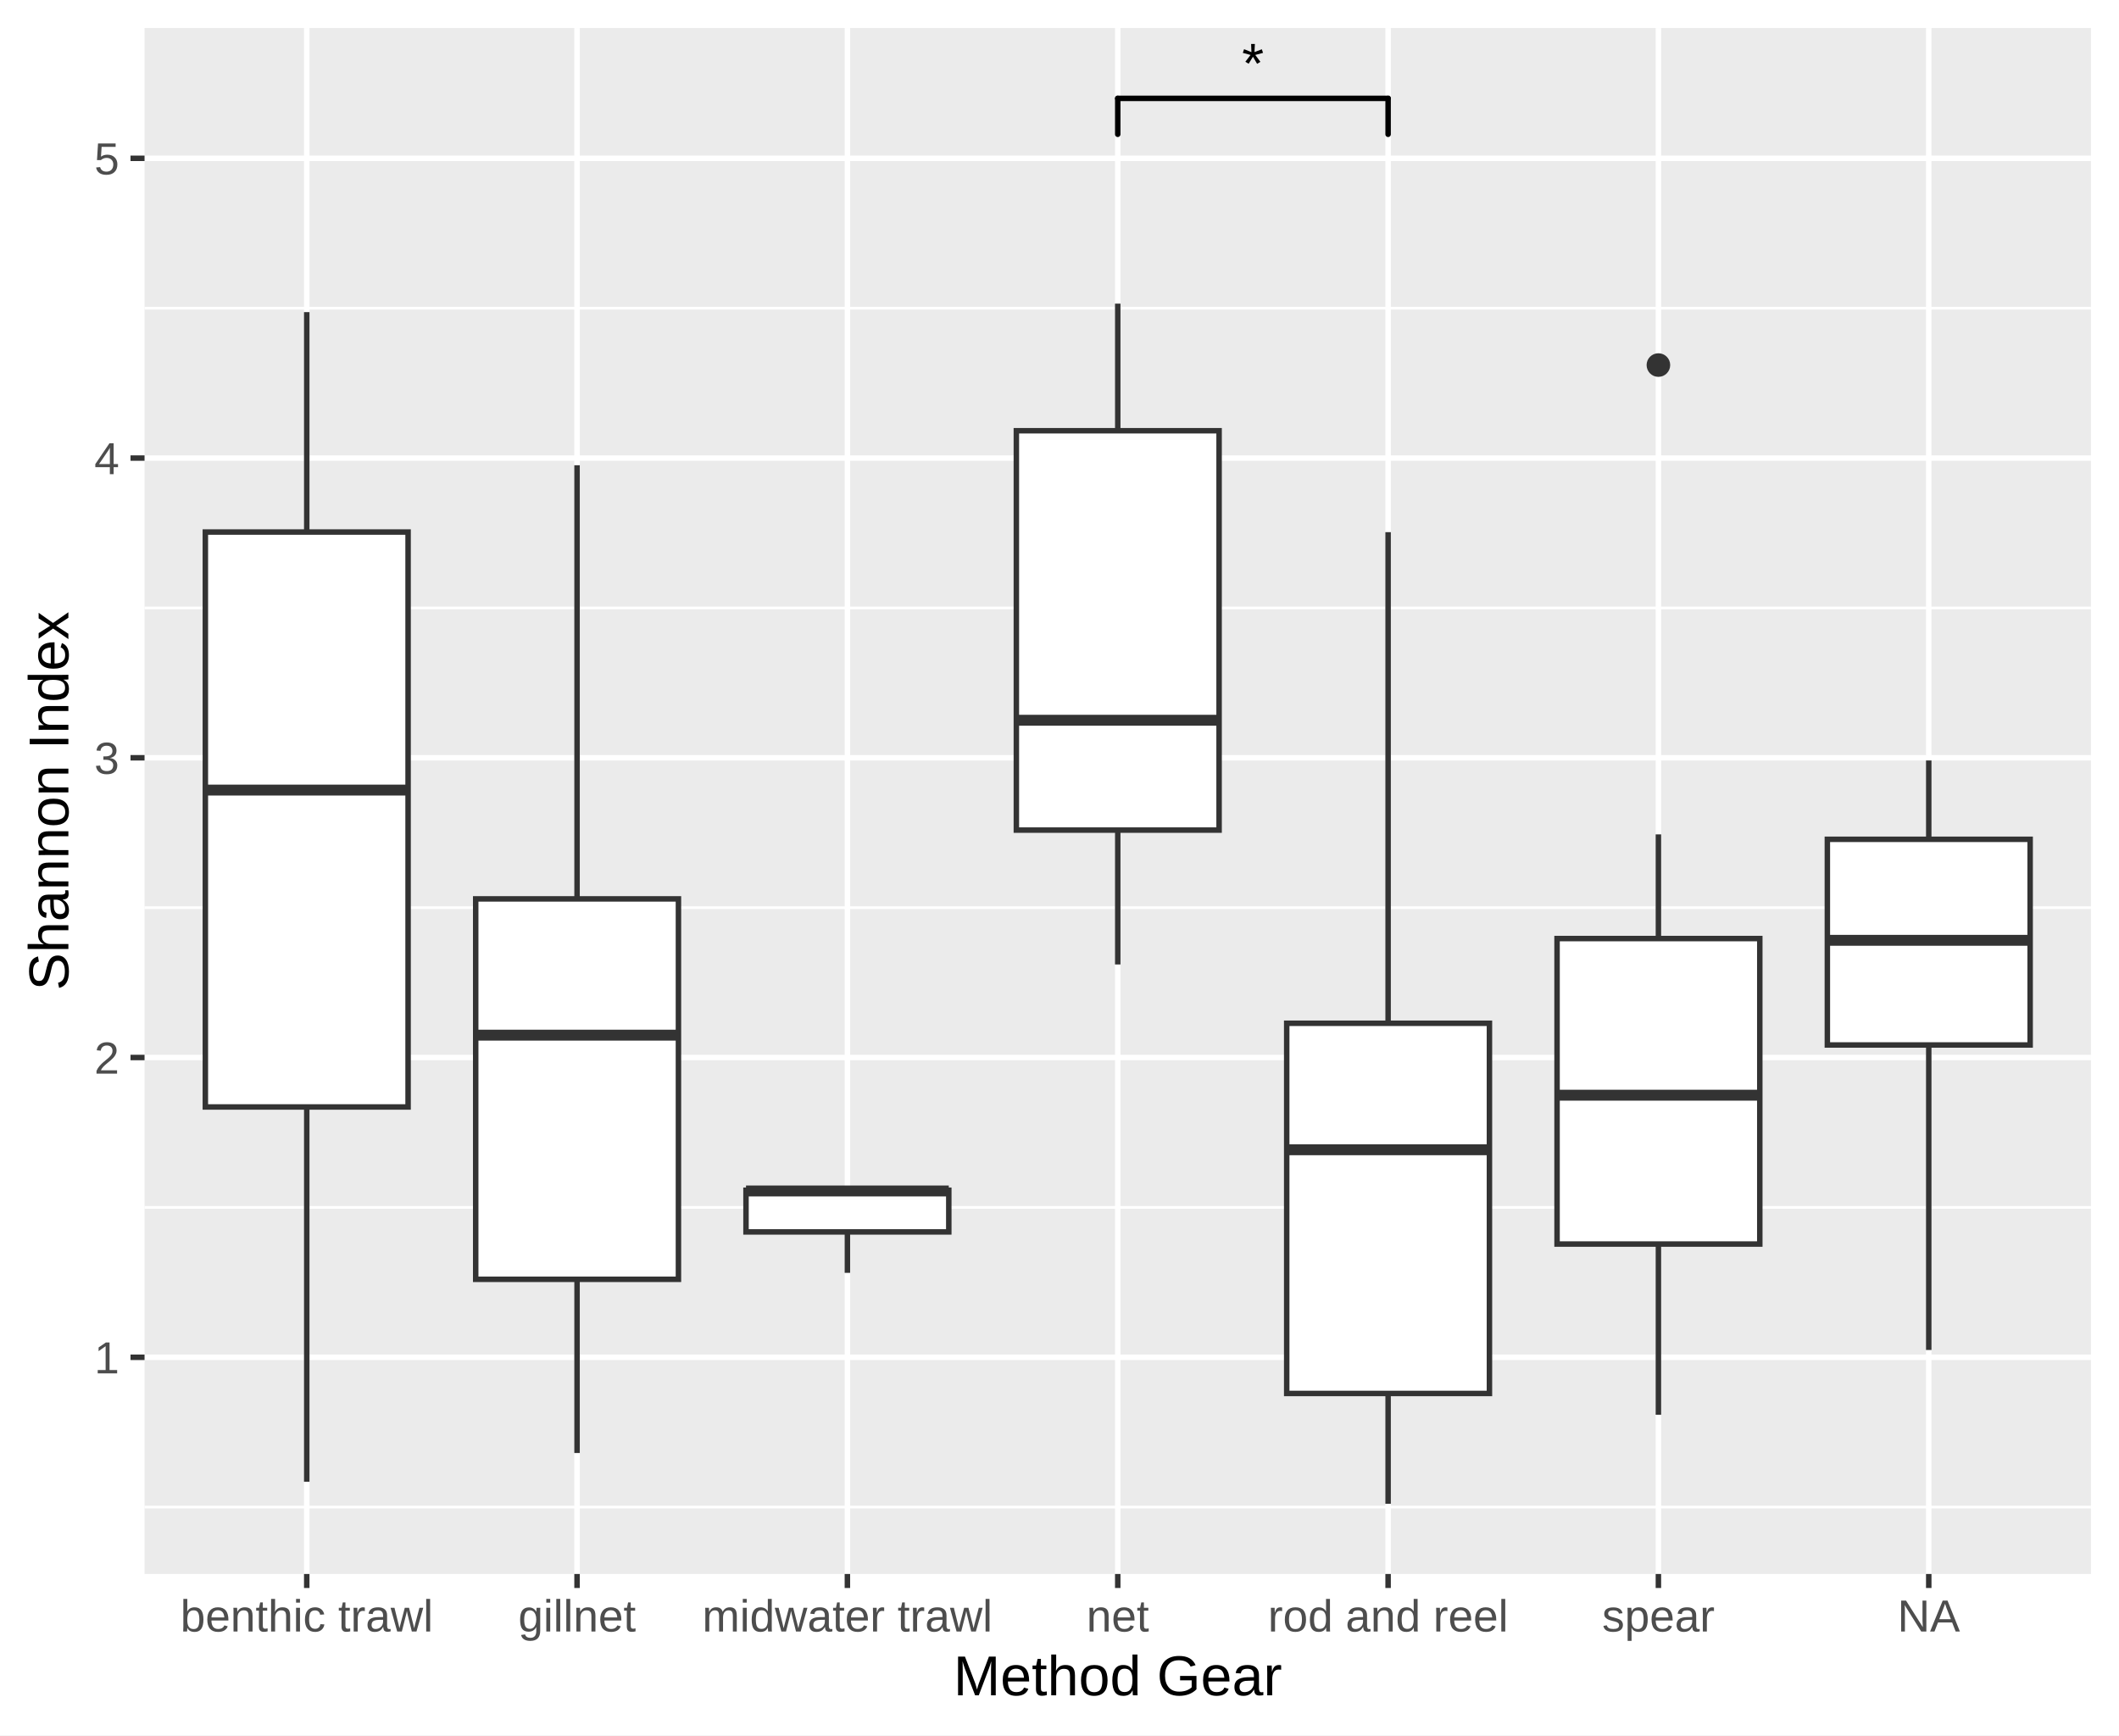
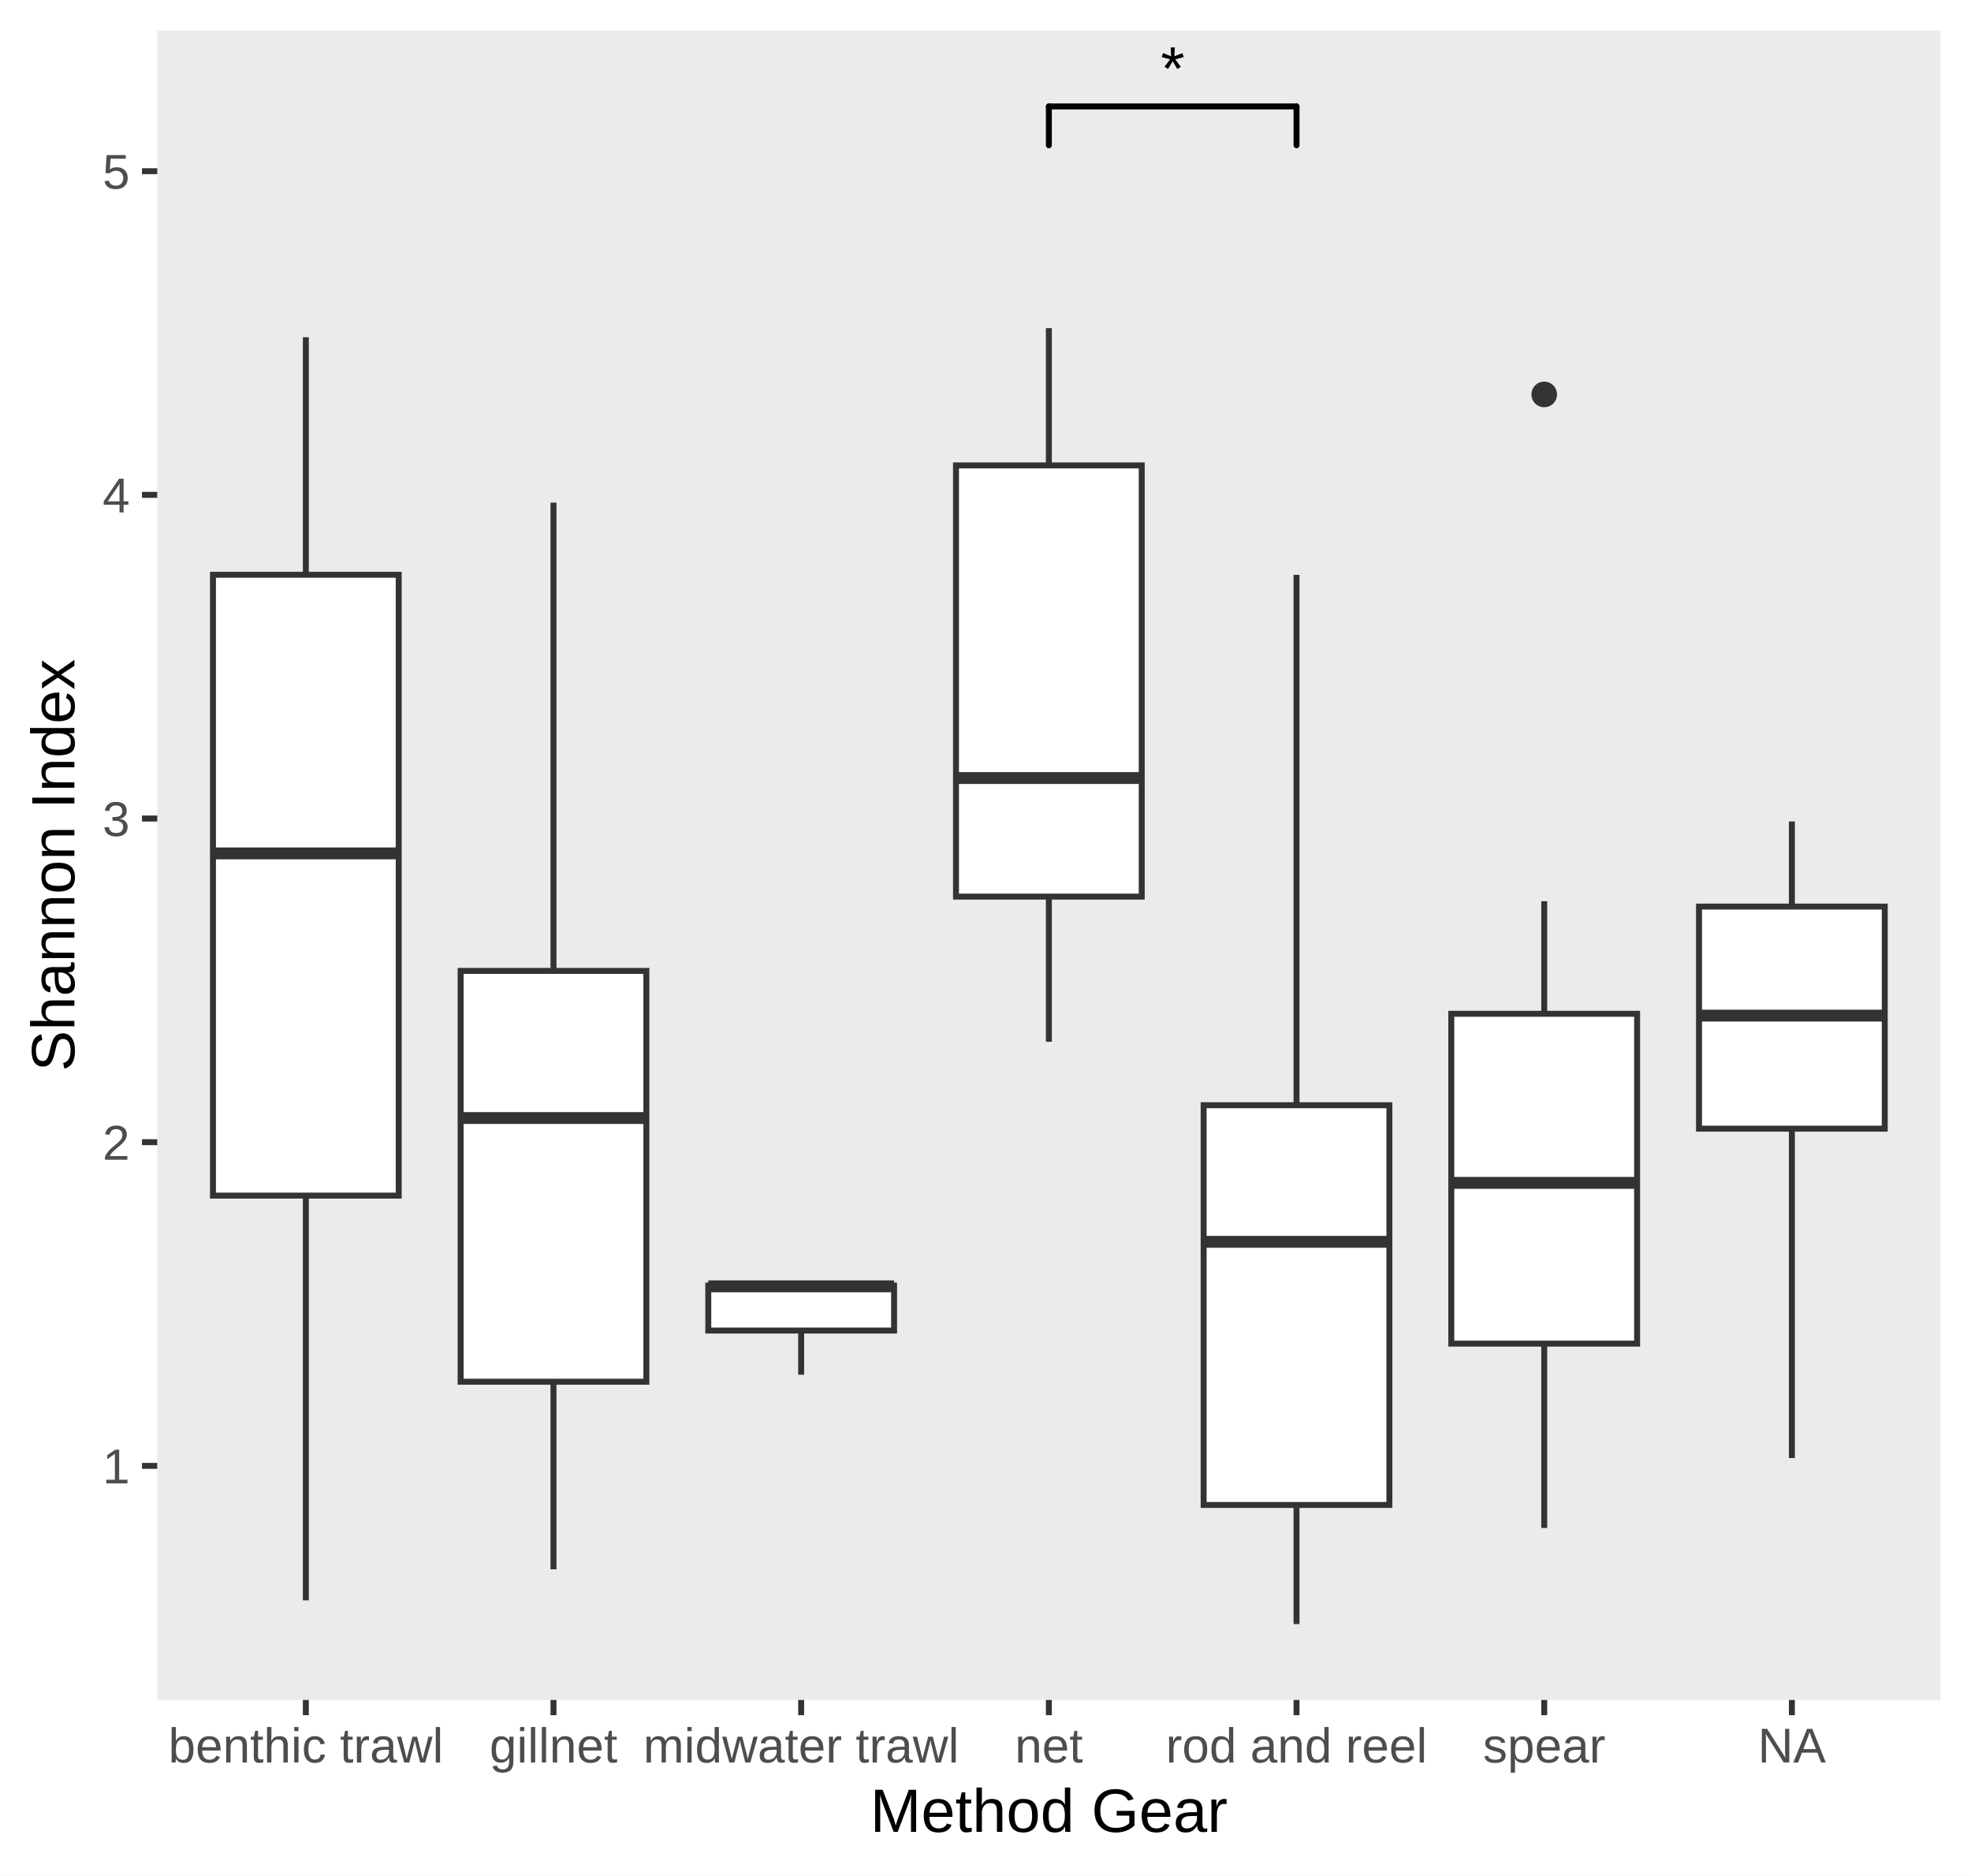
- <svg xmlns="http://www.w3.org/2000/svg" width="414.00pt" height="339.00pt" viewBox="0 0 414.00 339.00">
+ <svg xmlns="http://www.w3.org/2000/svg" width="354.00pt" height="336.75pt" viewBox="0 0 354.00 336.75">
  <g class="svglite">
    <defs>
      <style type="text/css">
    .svglite line, .svglite polyline, .svglite polygon, .svglite path, .svglite rect, .svglite circle {
      fill: none;
      stroke: #000000;
      stroke-linecap: round;
      stroke-linejoin: round;
      stroke-miterlimit: 10.00;
    }
    .svglite text {
      white-space: pre;
    }
    .svglite g.glyphgroup path {
      fill: inherit;
      stroke: none;
    }
  </style>
    </defs>
    <rect width="100%" height="100%" style="stroke: none; fill: #FFFFFF;" />
    <defs>
-       <clipPath id="cpMC4wMHw0MTQuMDB8MC4wMHwzMzkuMDA=">
-         <rect x="0.00" y="0.00" width="414.00" height="339.00" />
+       <clipPath id="cpMC4wMHwzNTQuMDB8MC4wMHwzMzYuNzU=">
+         <rect x="0.00" y="0.00" width="354.00" height="336.75" />
      </clipPath>
    </defs>
-     <g clip-path="url(#cpMC4wMHw0MTQuMDB8MC4wMHwzMzkuMDA=)">
-       <rect x="0" y="0.00" width="414.00" height="339.00" style="stroke-width: 1.07; stroke: #FFFFFF; fill: #FFFFFF;" />
+     <g clip-path="url(#cpMC4wMHwzNTQuMDB8MC4wMHwzMzYuNzU=)">
+       <rect x="0.00" y="0.00" width="354.00" height="336.75" style="stroke-width: 1.07; stroke: #FFFFFF; fill: #FFFFFF;" />
    </g>
    <defs>
-       <clipPath id="cpMjguMjR8NDA4LjUyfDUuNDh8MzA3LjUw">
-         <rect x="28.24" y="5.48" width="380.28" height="302.02" />
+       <clipPath id="cpMjguMjR8MzQ4LjUyfDUuNDh8MzA1LjI1">
+         <rect x="28.24" y="5.48" width="320.28" height="299.77" />
      </clipPath>
    </defs>
-     <g clip-path="url(#cpMjguMjR8NDA4LjUyfDUuNDh8MzA3LjUw)">
-       <rect x="28.24" y="5.48" width="380.28" height="302.02" style="stroke-width: 1.07; stroke: none; fill: #EBEBEB;" />
-       <polyline points="28.24,294.43 408.52,294.43 " style="stroke-width: 0.53; stroke: #FFFFFF; stroke-linecap: butt;" />
-       <polyline points="28.24,235.88 408.52,235.88 " style="stroke-width: 0.53; stroke: #FFFFFF; stroke-linecap: butt;" />
-       <polyline points="28.24,177.32 408.52,177.32 " style="stroke-width: 0.53; stroke: #FFFFFF; stroke-linecap: butt;" />
-       <polyline points="28.24,118.77 408.52,118.77 " style="stroke-width: 0.53; stroke: #FFFFFF; stroke-linecap: butt;" />
-       <polyline points="28.24,60.21 408.52,60.21 " style="stroke-width: 0.53; stroke: #FFFFFF; stroke-linecap: butt;" />
-       <polyline points="28.24,265.16 408.52,265.16 " style="stroke-width: 1.07; stroke: #FFFFFF; stroke-linecap: butt;" />
-       <polyline points="28.24,206.60 408.52,206.60 " style="stroke-width: 1.07; stroke: #FFFFFF; stroke-linecap: butt;" />
-       <polyline points="28.24,148.04 408.52,148.04 " style="stroke-width: 1.07; stroke: #FFFFFF; stroke-linecap: butt;" />
-       <polyline points="28.24,89.49 408.52,89.49 " style="stroke-width: 1.07; stroke: #FFFFFF; stroke-linecap: butt;" />
-       <polyline points="28.24,30.93 408.52,30.93 " style="stroke-width: 1.07; stroke: #FFFFFF; stroke-linecap: butt;" />
-       <polyline points="59.93,307.50 59.93,5.48 " style="stroke-width: 1.07; stroke: #FFFFFF; stroke-linecap: butt;" />
-       <polyline points="112.74,307.50 112.74,5.48 " style="stroke-width: 1.07; stroke: #FFFFFF; stroke-linecap: butt;" />
-       <polyline points="165.56,307.50 165.56,5.48 " style="stroke-width: 1.07; stroke: #FFFFFF; stroke-linecap: butt;" />
-       <polyline points="218.38,307.50 218.38,5.48 " style="stroke-width: 1.07; stroke: #FFFFFF; stroke-linecap: butt;" />
-       <polyline points="271.20,307.50 271.20,5.48 " style="stroke-width: 1.07; stroke: #FFFFFF; stroke-linecap: butt;" />
-       <polyline points="324.01,307.50 324.01,5.48 " style="stroke-width: 1.07; stroke: #FFFFFF; stroke-linecap: butt;" />
-       <polyline points="376.83,307.50 376.83,5.48 " style="stroke-width: 1.07; stroke: #FFFFFF; stroke-linecap: butt;" />
-       <line x1="59.93" y1="103.94" x2="59.93" y2="60.97" style="stroke-width: 1.07; stroke: #333333; stroke-linecap: butt;" />
-       <line x1="59.93" y1="216.26" x2="59.93" y2="289.48" style="stroke-width: 1.07; stroke: #333333; stroke-linecap: butt;" />
-       <polygon points="40.12,103.94 40.12,216.26 79.73,216.26 79.73,103.94 40.12,103.94 " style="stroke-width: 1.07; stroke: #333333; stroke-linecap: butt; stroke-linejoin: miter; fill: #FFFFFF;" />
-       <line x1="40.12" y1="154.35" x2="79.73" y2="154.35" style="stroke-width: 2.13; stroke: #333333; stroke-linecap: butt; stroke-linejoin: miter;" />
-       <line x1="112.74" y1="175.61" x2="112.74" y2="90.89" style="stroke-width: 1.07; stroke: #333333; stroke-linecap: butt;" />
-       <line x1="112.74" y1="249.93" x2="112.74" y2="283.86" style="stroke-width: 1.07; stroke: #333333; stroke-linecap: butt;" />
-       <polygon points="92.94,175.61 92.94,249.93 132.55,249.93 132.55,175.61 92.94,175.61 " style="stroke-width: 1.07; stroke: #333333; stroke-linecap: butt; stroke-linejoin: miter; fill: #FFFFFF;" />
-       <line x1="92.94" y1="202.23" x2="132.55" y2="202.23" style="stroke-width: 2.13; stroke: #333333; stroke-linecap: butt; stroke-linejoin: miter;" />
-       <line x1="165.56" y1="232.53" x2="165.56" y2="232.39" style="stroke-width: 1.07; stroke: #333333; stroke-linecap: butt;" />
-       <line x1="165.56" y1="240.67" x2="165.56" y2="248.67" style="stroke-width: 1.07; stroke: #333333; stroke-linecap: butt;" />
-       <polygon points="145.75,232.53 145.75,240.67 185.37,240.67 185.37,232.53 145.75,232.53 " style="stroke-width: 1.07; stroke: #333333; stroke-linecap: butt; stroke-linejoin: miter; fill: #FFFFFF;" />
-       <line x1="145.75" y1="232.67" x2="185.37" y2="232.67" style="stroke-width: 2.13; stroke: #333333; stroke-linecap: butt; stroke-linejoin: miter;" />
-       <line x1="218.38" y1="84.15" x2="218.38" y2="59.32" style="stroke-width: 1.07; stroke: #333333; stroke-linecap: butt;" />
-       <line x1="218.38" y1="162.17" x2="218.38" y2="188.42" style="stroke-width: 1.07; stroke: #333333; stroke-linecap: butt;" />
-       <polygon points="198.57,84.15 198.57,162.17 238.18,162.17 238.18,84.15 198.57,84.15 " style="stroke-width: 1.07; stroke: #333333; stroke-linecap: butt; stroke-linejoin: miter; fill: #FFFFFF;" />
-       <line x1="198.57" y1="140.71" x2="238.18" y2="140.71" style="stroke-width: 2.13; stroke: #333333; stroke-linecap: butt; stroke-linejoin: miter;" />
-       <line x1="271.20" y1="199.91" x2="271.20" y2="103.96" style="stroke-width: 1.07; stroke: #333333; stroke-linecap: butt;" />
-       <line x1="271.20" y1="272.23" x2="271.20" y2="293.78" style="stroke-width: 1.07; stroke: #333333; stroke-linecap: butt;" />
-       <polygon points="251.39,199.91 251.39,272.23 291.00,272.23 291.00,199.91 251.39,199.91 " style="stroke-width: 1.07; stroke: #333333; stroke-linecap: butt; stroke-linejoin: miter; fill: #FFFFFF;" />
-       <line x1="251.39" y1="224.62" x2="291.00" y2="224.62" style="stroke-width: 2.13; stroke: #333333; stroke-linecap: butt; stroke-linejoin: miter;" />
-       <circle cx="324.01" cy="71.32" r="1.95" style="stroke-width: 0.71; stroke: #333333; fill: #333333;" />
-       <line x1="324.01" y1="183.36" x2="324.01" y2="163.00" style="stroke-width: 1.07; stroke: #333333; stroke-linecap: butt;" />
-       <line x1="324.01" y1="243.04" x2="324.01" y2="276.39" style="stroke-width: 1.07; stroke: #333333; stroke-linecap: butt;" />
-       <polygon points="304.21,183.36 304.21,243.04 343.82,243.04 343.82,183.36 304.21,183.36 " style="stroke-width: 1.07; stroke: #333333; stroke-linecap: butt; stroke-linejoin: miter; fill: #FFFFFF;" />
-       <line x1="304.21" y1="213.96" x2="343.82" y2="213.96" style="stroke-width: 2.13; stroke: #333333; stroke-linecap: butt; stroke-linejoin: miter;" />
-       <line x1="376.83" y1="163.97" x2="376.83" y2="148.56" style="stroke-width: 1.07; stroke: #333333; stroke-linecap: butt;" />
-       <line x1="376.83" y1="204.15" x2="376.83" y2="263.74" style="stroke-width: 1.07; stroke: #333333; stroke-linecap: butt;" />
-       <polygon points="357.02,163.97 357.02,204.15 396.64,204.15 396.64,163.97 357.02,163.97 " style="stroke-width: 1.07; stroke: #333333; stroke-linecap: butt; stroke-linejoin: miter; fill: #FFFFFF;" />
-       <line x1="357.02" y1="183.70" x2="396.64" y2="183.70" style="stroke-width: 2.13; stroke: #333333; stroke-linecap: butt; stroke-linejoin: miter;" />
-       <text x="244.79" y="16.19" text-anchor="middle" style="font-size: 11.04px; font-family: &quot;Arial&quot;;" textLength="4.30px" lengthAdjust="spacingAndGlyphs">*</text>
-       <line x1="218.38" y1="26.24" x2="218.38" y2="19.21" style="stroke-width: 1.07;" />
-       <line x1="218.38" y1="19.21" x2="271.20" y2="19.21" style="stroke-width: 1.07;" />
-       <line x1="271.20" y1="19.21" x2="271.20" y2="26.24" style="stroke-width: 1.07;" />
+     <g clip-path="url(#cpMjguMjR8MzQ4LjUyfDUuNDh8MzA1LjI1)">
+       <rect x="28.24" y="5.48" width="320.28" height="299.77" style="stroke-width: 1.07; stroke: none; fill: #EBEBEB;" />
+       <line x1="54.93" y1="103.21" x2="54.93" y2="60.56" style="stroke-width: 1.07; stroke: #333333; stroke-linecap: butt;" />
+       <line x1="54.93" y1="214.69" x2="54.93" y2="287.36" style="stroke-width: 1.07; stroke: #333333; stroke-linecap: butt;" />
+       <polygon points="38.25,103.21 38.25,214.69 71.61,214.69 71.61,103.21 38.25,103.21 " style="stroke-width: 1.07; stroke: #333333; stroke-linecap: butt; stroke-linejoin: miter; fill: #FFFFFF;" />
+       <line x1="38.25" y1="153.24" x2="71.61" y2="153.24" style="stroke-width: 2.13; stroke: #333333; stroke-linecap: butt; stroke-linejoin: miter;" />
+       <line x1="99.41" y1="174.34" x2="99.41" y2="90.26" style="stroke-width: 1.07; stroke: #333333; stroke-linecap: butt;" />
+       <line x1="99.41" y1="248.11" x2="99.41" y2="281.79" style="stroke-width: 1.07; stroke: #333333; stroke-linecap: butt;" />
+       <polygon points="82.73,174.34 82.73,248.11 116.09,248.11 116.09,174.34 82.73,174.34 " style="stroke-width: 1.07; stroke: #333333; stroke-linecap: butt; stroke-linejoin: miter; fill: #FFFFFF;" />
+       <line x1="82.73" y1="200.76" x2="116.09" y2="200.76" style="stroke-width: 2.13; stroke: #333333; stroke-linecap: butt; stroke-linejoin: miter;" />
+       <line x1="143.89" y1="230.84" x2="143.89" y2="230.70" style="stroke-width: 1.07; stroke: #333333; stroke-linecap: butt;" />
+       <line x1="143.89" y1="238.92" x2="143.89" y2="246.86" style="stroke-width: 1.07; stroke: #333333; stroke-linecap: butt;" />
+       <polygon points="127.21,230.84 127.21,238.92 160.58,238.92 160.58,230.84 127.21,230.84 " style="stroke-width: 1.07; stroke: #333333; stroke-linecap: butt; stroke-linejoin: miter; fill: #FFFFFF;" />
+       <line x1="127.21" y1="230.98" x2="160.58" y2="230.98" style="stroke-width: 2.13; stroke: #333333; stroke-linecap: butt; stroke-linejoin: miter;" />
+       <line x1="188.38" y1="83.57" x2="188.38" y2="58.92" style="stroke-width: 1.07; stroke: #333333; stroke-linecap: butt;" />
+       <line x1="188.38" y1="161.00" x2="188.38" y2="187.06" style="stroke-width: 1.07; stroke: #333333; stroke-linecap: butt;" />
+       <polygon points="171.70,83.57 171.70,161.00 205.06,161.00 205.06,83.57 171.70,83.57 " style="stroke-width: 1.07; stroke: #333333; stroke-linecap: butt; stroke-linejoin: miter; fill: #FFFFFF;" />
+       <line x1="171.70" y1="139.71" x2="205.06" y2="139.71" style="stroke-width: 2.13; stroke: #333333; stroke-linecap: butt; stroke-linejoin: miter;" />
+       <line x1="232.86" y1="198.46" x2="232.86" y2="103.23" style="stroke-width: 1.07; stroke: #333333; stroke-linecap: butt;" />
+       <line x1="232.86" y1="270.24" x2="232.86" y2="291.63" style="stroke-width: 1.07; stroke: #333333; stroke-linecap: butt;" />
+       <polygon points="216.18,198.46 216.18,270.24 249.54,270.24 249.54,198.46 216.18,198.46 " style="stroke-width: 1.07; stroke: #333333; stroke-linecap: butt; stroke-linejoin: miter; fill: #FFFFFF;" />
+       <line x1="216.18" y1="222.99" x2="249.54" y2="222.99" style="stroke-width: 2.13; stroke: #333333; stroke-linecap: butt; stroke-linejoin: miter;" />
+       <circle cx="277.35" cy="70.83" r="1.95" style="stroke-width: 0.71; stroke: #333333; fill: #333333;" />
+       <line x1="277.35" y1="182.04" x2="277.35" y2="161.83" style="stroke-width: 1.07; stroke: #333333; stroke-linecap: butt;" />
+       <line x1="277.35" y1="241.27" x2="277.35" y2="274.37" style="stroke-width: 1.07; stroke: #333333; stroke-linecap: butt;" />
+       <polygon points="260.66,182.04 260.66,241.27 294.03,241.27 294.03,182.04 260.66,182.04 " style="stroke-width: 1.07; stroke: #333333; stroke-linecap: butt; stroke-linejoin: miter; fill: #FFFFFF;" />
+       <line x1="260.66" y1="212.40" x2="294.03" y2="212.40" style="stroke-width: 2.13; stroke: #333333; stroke-linecap: butt; stroke-linejoin: miter;" />
+       <line x1="321.83" y1="162.79" x2="321.83" y2="147.50" style="stroke-width: 1.07; stroke: #333333; stroke-linecap: butt;" />
+       <line x1="321.83" y1="202.67" x2="321.83" y2="261.82" style="stroke-width: 1.07; stroke: #333333; stroke-linecap: butt;" />
+       <polygon points="305.15,162.79 305.15,202.67 338.51,202.67 338.51,162.79 305.15,162.79 " style="stroke-width: 1.07; stroke: #333333; stroke-linecap: butt; stroke-linejoin: miter; fill: #FFFFFF;" />
+       <line x1="305.15" y1="182.37" x2="338.51" y2="182.37" style="stroke-width: 2.13; stroke: #333333; stroke-linecap: butt; stroke-linejoin: miter;" />
+       <text x="210.62" y="16.11" text-anchor="middle" style="font-size: 11.04px; font-family: &quot;Arial&quot;;" textLength="4.30px" lengthAdjust="spacingAndGlyphs">*</text>
+       <line x1="188.38" y1="26.09" x2="188.38" y2="19.11" style="stroke-width: 1.07;" />
+       <line x1="188.38" y1="19.11" x2="232.86" y2="19.11" style="stroke-width: 1.07;" />
+       <line x1="232.86" y1="19.11" x2="232.86" y2="26.09" style="stroke-width: 1.07;" />
    </g>
-     <g clip-path="url(#cpMC4wMHw0MTQuMDB8MC4wMHwzMzkuMDA=)">
-       <text x="23.31" y="268.31" text-anchor="end" style="font-size: 8.80px;fill: #4D4D4D; font-family: &quot;Arial&quot;;" textLength="4.89px" lengthAdjust="spacingAndGlyphs">1</text>
-       <text x="23.31" y="209.75" text-anchor="end" style="font-size: 8.80px;fill: #4D4D4D; font-family: &quot;Arial&quot;;" textLength="4.89px" lengthAdjust="spacingAndGlyphs">2</text>
-       <text x="23.31" y="151.19" text-anchor="end" style="font-size: 8.80px;fill: #4D4D4D; font-family: &quot;Arial&quot;;" textLength="4.89px" lengthAdjust="spacingAndGlyphs">3</text>
-       <text x="23.31" y="92.64" text-anchor="end" style="font-size: 8.80px;fill: #4D4D4D; font-family: &quot;Arial&quot;;" textLength="4.89px" lengthAdjust="spacingAndGlyphs">4</text>
-       <text x="23.31" y="34.08" text-anchor="end" style="font-size: 8.80px;fill: #4D4D4D; font-family: &quot;Arial&quot;;" textLength="4.89px" lengthAdjust="spacingAndGlyphs">5</text>
-       <polyline points="25.50,265.16 28.24,265.16 " style="stroke-width: 1.07; stroke: #333333; stroke-linecap: butt;" />
-       <polyline points="25.50,206.60 28.24,206.60 " style="stroke-width: 1.07; stroke: #333333; stroke-linecap: butt;" />
-       <polyline points="25.50,148.04 28.24,148.04 " style="stroke-width: 1.07; stroke: #333333; stroke-linecap: butt;" />
-       <polyline points="25.50,89.49 28.24,89.49 " style="stroke-width: 1.07; stroke: #333333; stroke-linecap: butt;" />
-       <polyline points="25.50,30.93 28.24,30.93 " style="stroke-width: 1.07; stroke: #333333; stroke-linecap: butt;" />
-       <polyline points="59.93,310.24 59.93,307.50 " style="stroke-width: 1.07; stroke: #333333; stroke-linecap: butt;" />
-       <polyline points="112.74,310.24 112.74,307.50 " style="stroke-width: 1.07; stroke: #333333; stroke-linecap: butt;" />
-       <polyline points="165.56,310.24 165.56,307.50 " style="stroke-width: 1.07; stroke: #333333; stroke-linecap: butt;" />
-       <polyline points="218.38,310.24 218.38,307.50 " style="stroke-width: 1.07; stroke: #333333; stroke-linecap: butt;" />
-       <polyline points="271.20,310.24 271.20,307.50 " style="stroke-width: 1.07; stroke: #333333; stroke-linecap: butt;" />
-       <polyline points="324.01,310.24 324.01,307.50 " style="stroke-width: 1.07; stroke: #333333; stroke-linecap: butt;" />
-       <polyline points="376.83,310.24 376.83,307.50 " style="stroke-width: 1.07; stroke: #333333; stroke-linecap: butt;" />
-       <text x="59.93" y="318.74" text-anchor="middle" style="font-size: 8.80px;fill: #4D4D4D; font-family: &quot;Arial&quot;;" textLength="49.36px" lengthAdjust="spacingAndGlyphs">benthic trawl</text>
-       <text x="112.74" y="318.74" text-anchor="middle" style="font-size: 8.80px;fill: #4D4D4D; font-family: &quot;Arial&quot;;" textLength="22.97px" lengthAdjust="spacingAndGlyphs">gillnet</text>
-       <text x="165.56" y="318.74" text-anchor="middle" style="font-size: 8.80px;fill: #4D4D4D; font-family: &quot;Arial&quot;;" textLength="56.67px" lengthAdjust="spacingAndGlyphs">midwater trawl</text>
-       <text x="218.38" y="318.74" text-anchor="middle" style="font-size: 8.80px;fill: #4D4D4D; font-family: &quot;Arial&quot;;" textLength="12.22px" lengthAdjust="spacingAndGlyphs">net</text>
-       <text x="271.20" y="318.74" text-anchor="middle" style="font-size: 8.80px;fill: #4D4D4D; font-family: &quot;Arial&quot;;" textLength="46.91px" lengthAdjust="spacingAndGlyphs">rod and reel</text>
-       <text x="324.01" y="318.74" text-anchor="middle" style="font-size: 8.80px;fill: #4D4D4D; font-family: &quot;Arial&quot;;" textLength="22.00px" lengthAdjust="spacingAndGlyphs">spear</text>
-       <text x="376.83" y="318.74" text-anchor="middle" style="font-size: 8.80px;fill: #4D4D4D; font-family: &quot;Arial&quot;;" textLength="12.23px" lengthAdjust="spacingAndGlyphs">NA</text>
-       <text x="218.38" y="331.20" text-anchor="middle" style="font-size: 11.00px; font-family: &quot;Arial&quot;;" textLength="64.25px" lengthAdjust="spacingAndGlyphs">Method Gear</text>
-       <text transform="translate(13.36,156.49) rotate(-90)" text-anchor="middle" style="font-size: 11.00px; font-family: &quot;Arial&quot;;" textLength="74.09px" lengthAdjust="spacingAndGlyphs">Shannon Index</text>
+     <g clip-path="url(#cpMC4wMHwzNTQuMDB8MC4wMHwzMzYuNzU=)">
+       <text x="23.31" y="266.37" text-anchor="end" style="font-size: 8.80px;fill: #4D4D4D; font-family: &quot;Arial&quot;;" textLength="4.89px" lengthAdjust="spacingAndGlyphs">1</text>
+       <text x="23.31" y="208.25" text-anchor="end" style="font-size: 8.80px;fill: #4D4D4D; font-family: &quot;Arial&quot;;" textLength="4.89px" lengthAdjust="spacingAndGlyphs">2</text>
+       <text x="23.31" y="150.13" text-anchor="end" style="font-size: 8.80px;fill: #4D4D4D; font-family: &quot;Arial&quot;;" textLength="4.89px" lengthAdjust="spacingAndGlyphs">3</text>
+       <text x="23.31" y="92.01" text-anchor="end" style="font-size: 8.80px;fill: #4D4D4D; font-family: &quot;Arial&quot;;" textLength="4.89px" lengthAdjust="spacingAndGlyphs">4</text>
+       <text x="23.31" y="33.89" text-anchor="end" style="font-size: 8.80px;fill: #4D4D4D; font-family: &quot;Arial&quot;;" textLength="4.89px" lengthAdjust="spacingAndGlyphs">5</text>
+       <polyline points="25.50,263.22 28.24,263.22 " style="stroke-width: 1.07; stroke: #333333; stroke-linecap: butt;" />
+       <polyline points="25.50,205.10 28.24,205.10 " style="stroke-width: 1.07; stroke: #333333; stroke-linecap: butt;" />
+       <polyline points="25.50,146.98 28.24,146.98 " style="stroke-width: 1.07; stroke: #333333; stroke-linecap: butt;" />
+       <polyline points="25.50,88.86 28.24,88.86 " style="stroke-width: 1.07; stroke: #333333; stroke-linecap: butt;" />
+       <polyline points="25.50,30.74 28.24,30.74 " style="stroke-width: 1.07; stroke: #333333; stroke-linecap: butt;" />
+       <polyline points="54.93,307.99 54.93,305.25 " style="stroke-width: 1.07; stroke: #333333; stroke-linecap: butt;" />
+       <polyline points="99.41,307.99 99.41,305.25 " style="stroke-width: 1.07; stroke: #333333; stroke-linecap: butt;" />
+       <polyline points="143.89,307.99 143.89,305.25 " style="stroke-width: 1.07; stroke: #333333; stroke-linecap: butt;" />
+       <polyline points="188.38,307.99 188.38,305.25 " style="stroke-width: 1.07; stroke: #333333; stroke-linecap: butt;" />
+       <polyline points="232.86,307.99 232.86,305.25 " style="stroke-width: 1.07; stroke: #333333; stroke-linecap: butt;" />
+       <polyline points="277.35,307.99 277.35,305.25 " style="stroke-width: 1.07; stroke: #333333; stroke-linecap: butt;" />
+       <polyline points="321.83,307.99 321.83,305.25 " style="stroke-width: 1.07; stroke: #333333; stroke-linecap: butt;" />
+       <text x="54.93" y="316.49" text-anchor="middle" style="font-size: 8.80px;fill: #4D4D4D; font-family: &quot;Arial&quot;;" textLength="49.36px" lengthAdjust="spacingAndGlyphs">benthic trawl</text>
+       <text x="99.41" y="316.49" text-anchor="middle" style="font-size: 8.80px;fill: #4D4D4D; font-family: &quot;Arial&quot;;" textLength="22.97px" lengthAdjust="spacingAndGlyphs">gillnet</text>
+       <text x="143.89" y="316.49" text-anchor="middle" style="font-size: 8.80px;fill: #4D4D4D; font-family: &quot;Arial&quot;;" textLength="56.67px" lengthAdjust="spacingAndGlyphs">midwater trawl</text>
+       <text x="188.38" y="316.49" text-anchor="middle" style="font-size: 8.80px;fill: #4D4D4D; font-family: &quot;Arial&quot;;" textLength="12.22px" lengthAdjust="spacingAndGlyphs">net</text>
+       <text x="232.86" y="316.49" text-anchor="middle" style="font-size: 8.80px;fill: #4D4D4D; font-family: &quot;Arial&quot;;" textLength="46.91px" lengthAdjust="spacingAndGlyphs">rod and reel</text>
+       <text x="277.35" y="316.49" text-anchor="middle" style="font-size: 8.80px;fill: #4D4D4D; font-family: &quot;Arial&quot;;" textLength="22.00px" lengthAdjust="spacingAndGlyphs">spear</text>
+       <text x="321.83" y="316.49" text-anchor="middle" style="font-size: 8.80px;fill: #4D4D4D; font-family: &quot;Arial&quot;;" textLength="12.23px" lengthAdjust="spacingAndGlyphs">NA</text>
+       <text x="188.38" y="328.95" text-anchor="middle" style="font-size: 11.00px; font-family: &quot;Arial&quot;;" textLength="64.25px" lengthAdjust="spacingAndGlyphs">Method Gear</text>
+       <text transform="translate(13.36,155.37) rotate(-90)" text-anchor="middle" style="font-size: 11.00px; font-family: &quot;Arial&quot;;" textLength="74.09px" lengthAdjust="spacingAndGlyphs">Shannon Index</text>
    </g>
  </g>
</svg>
